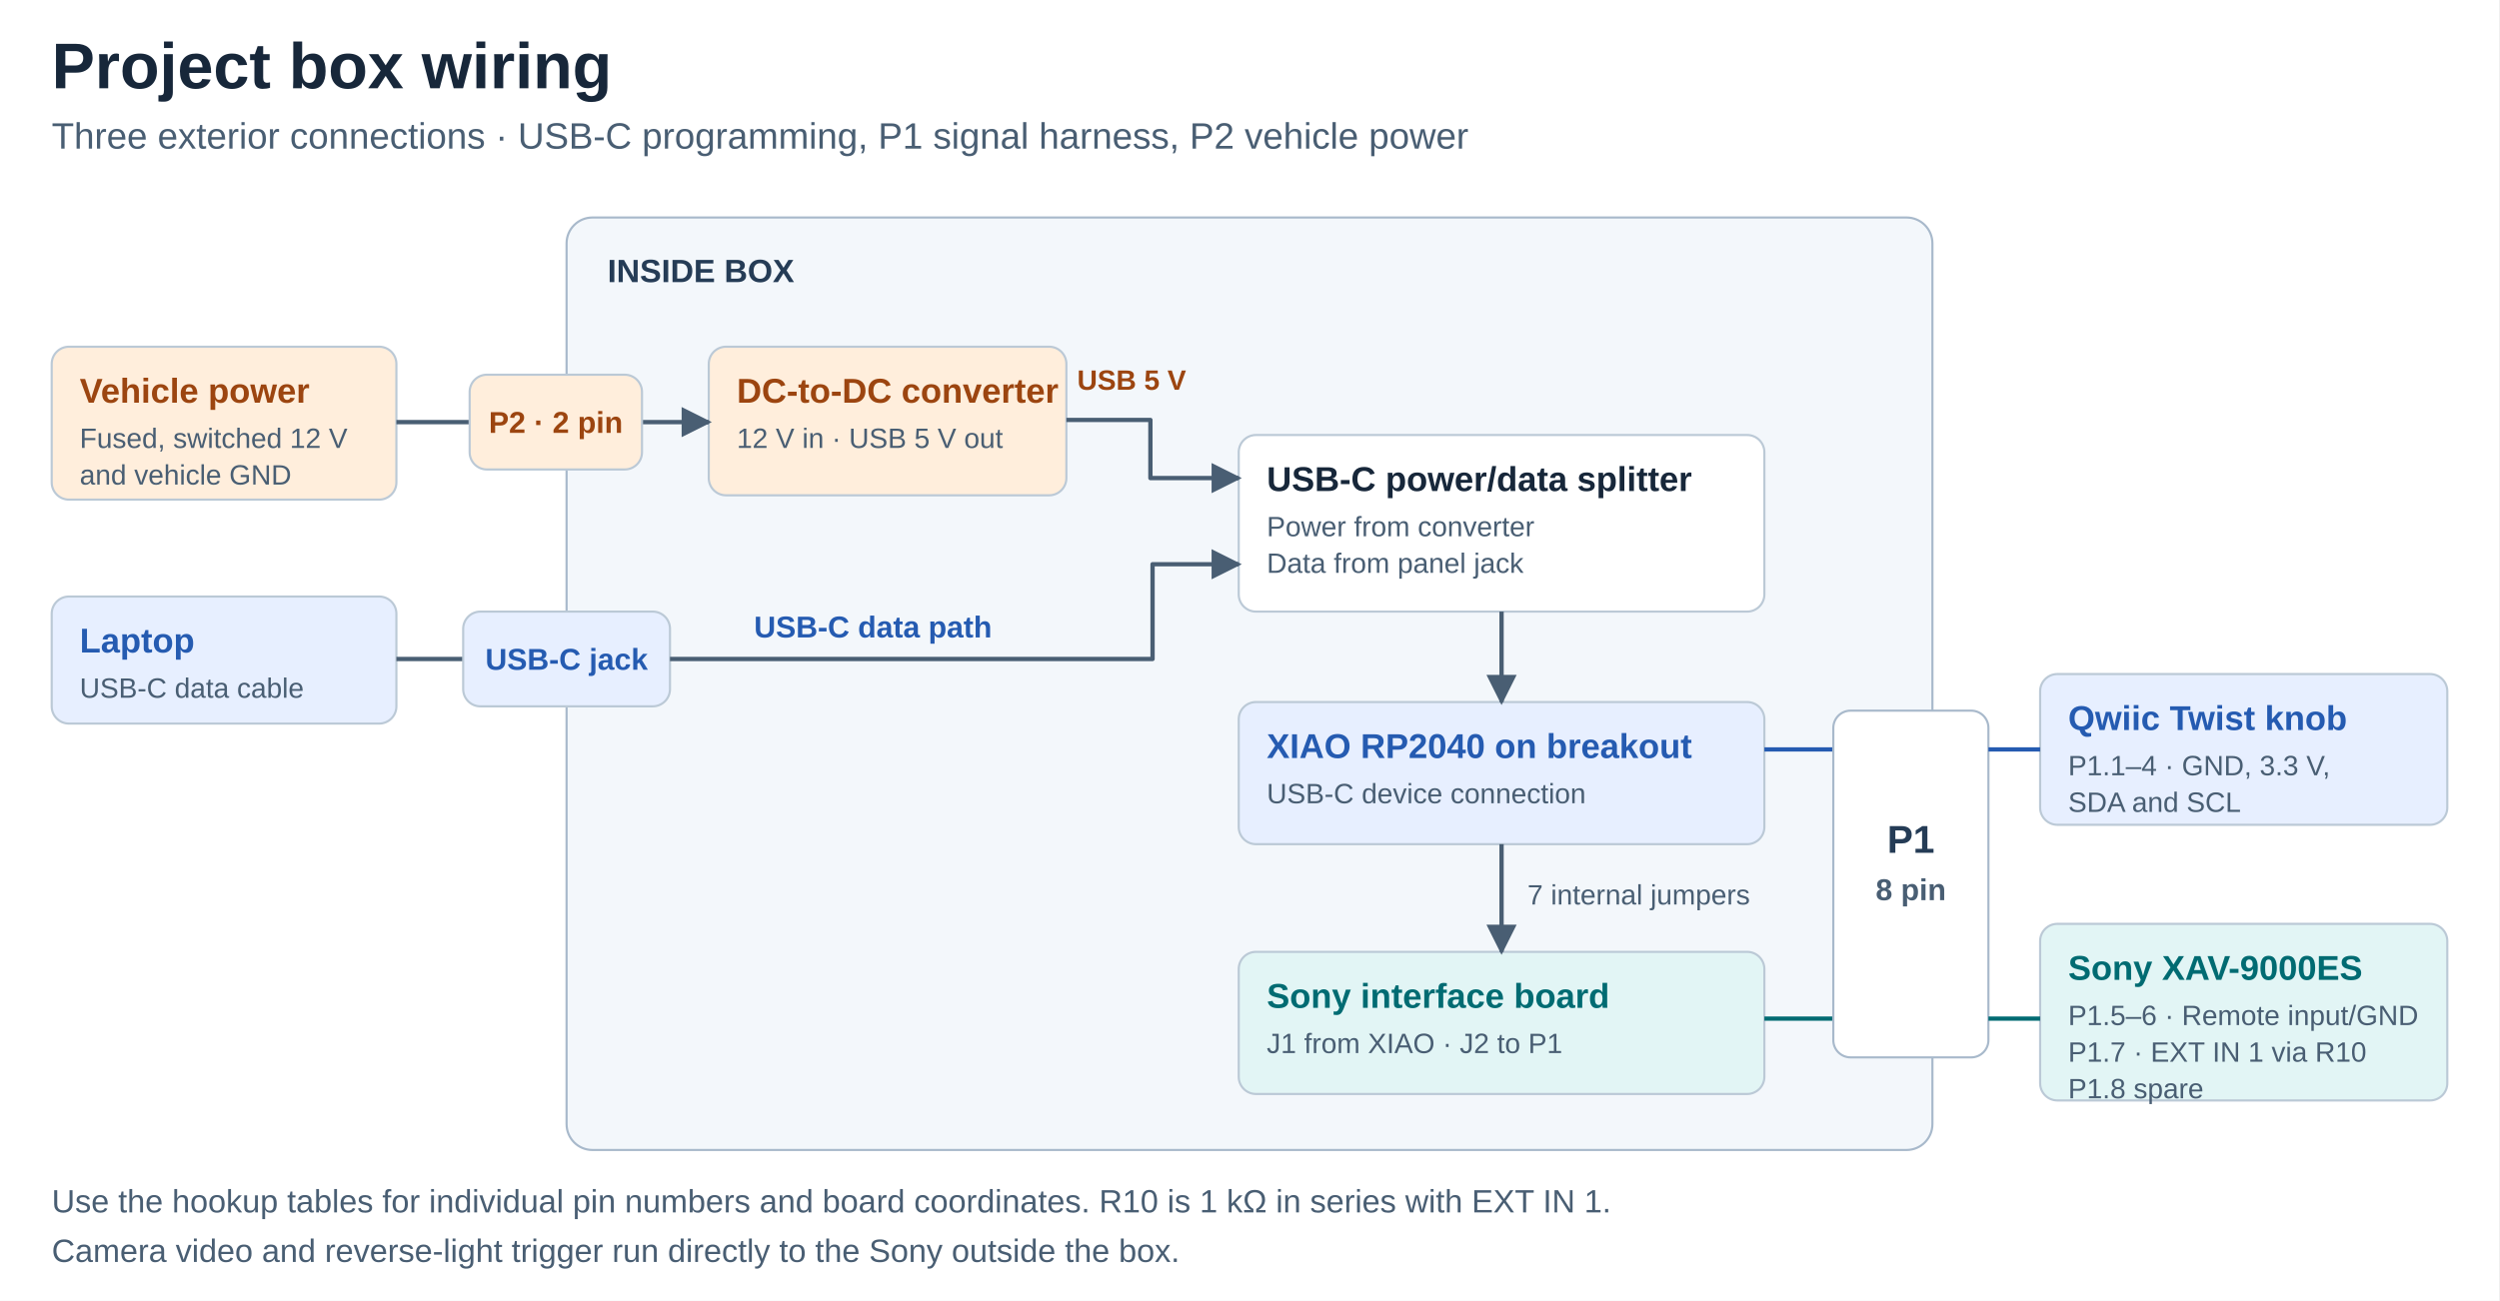
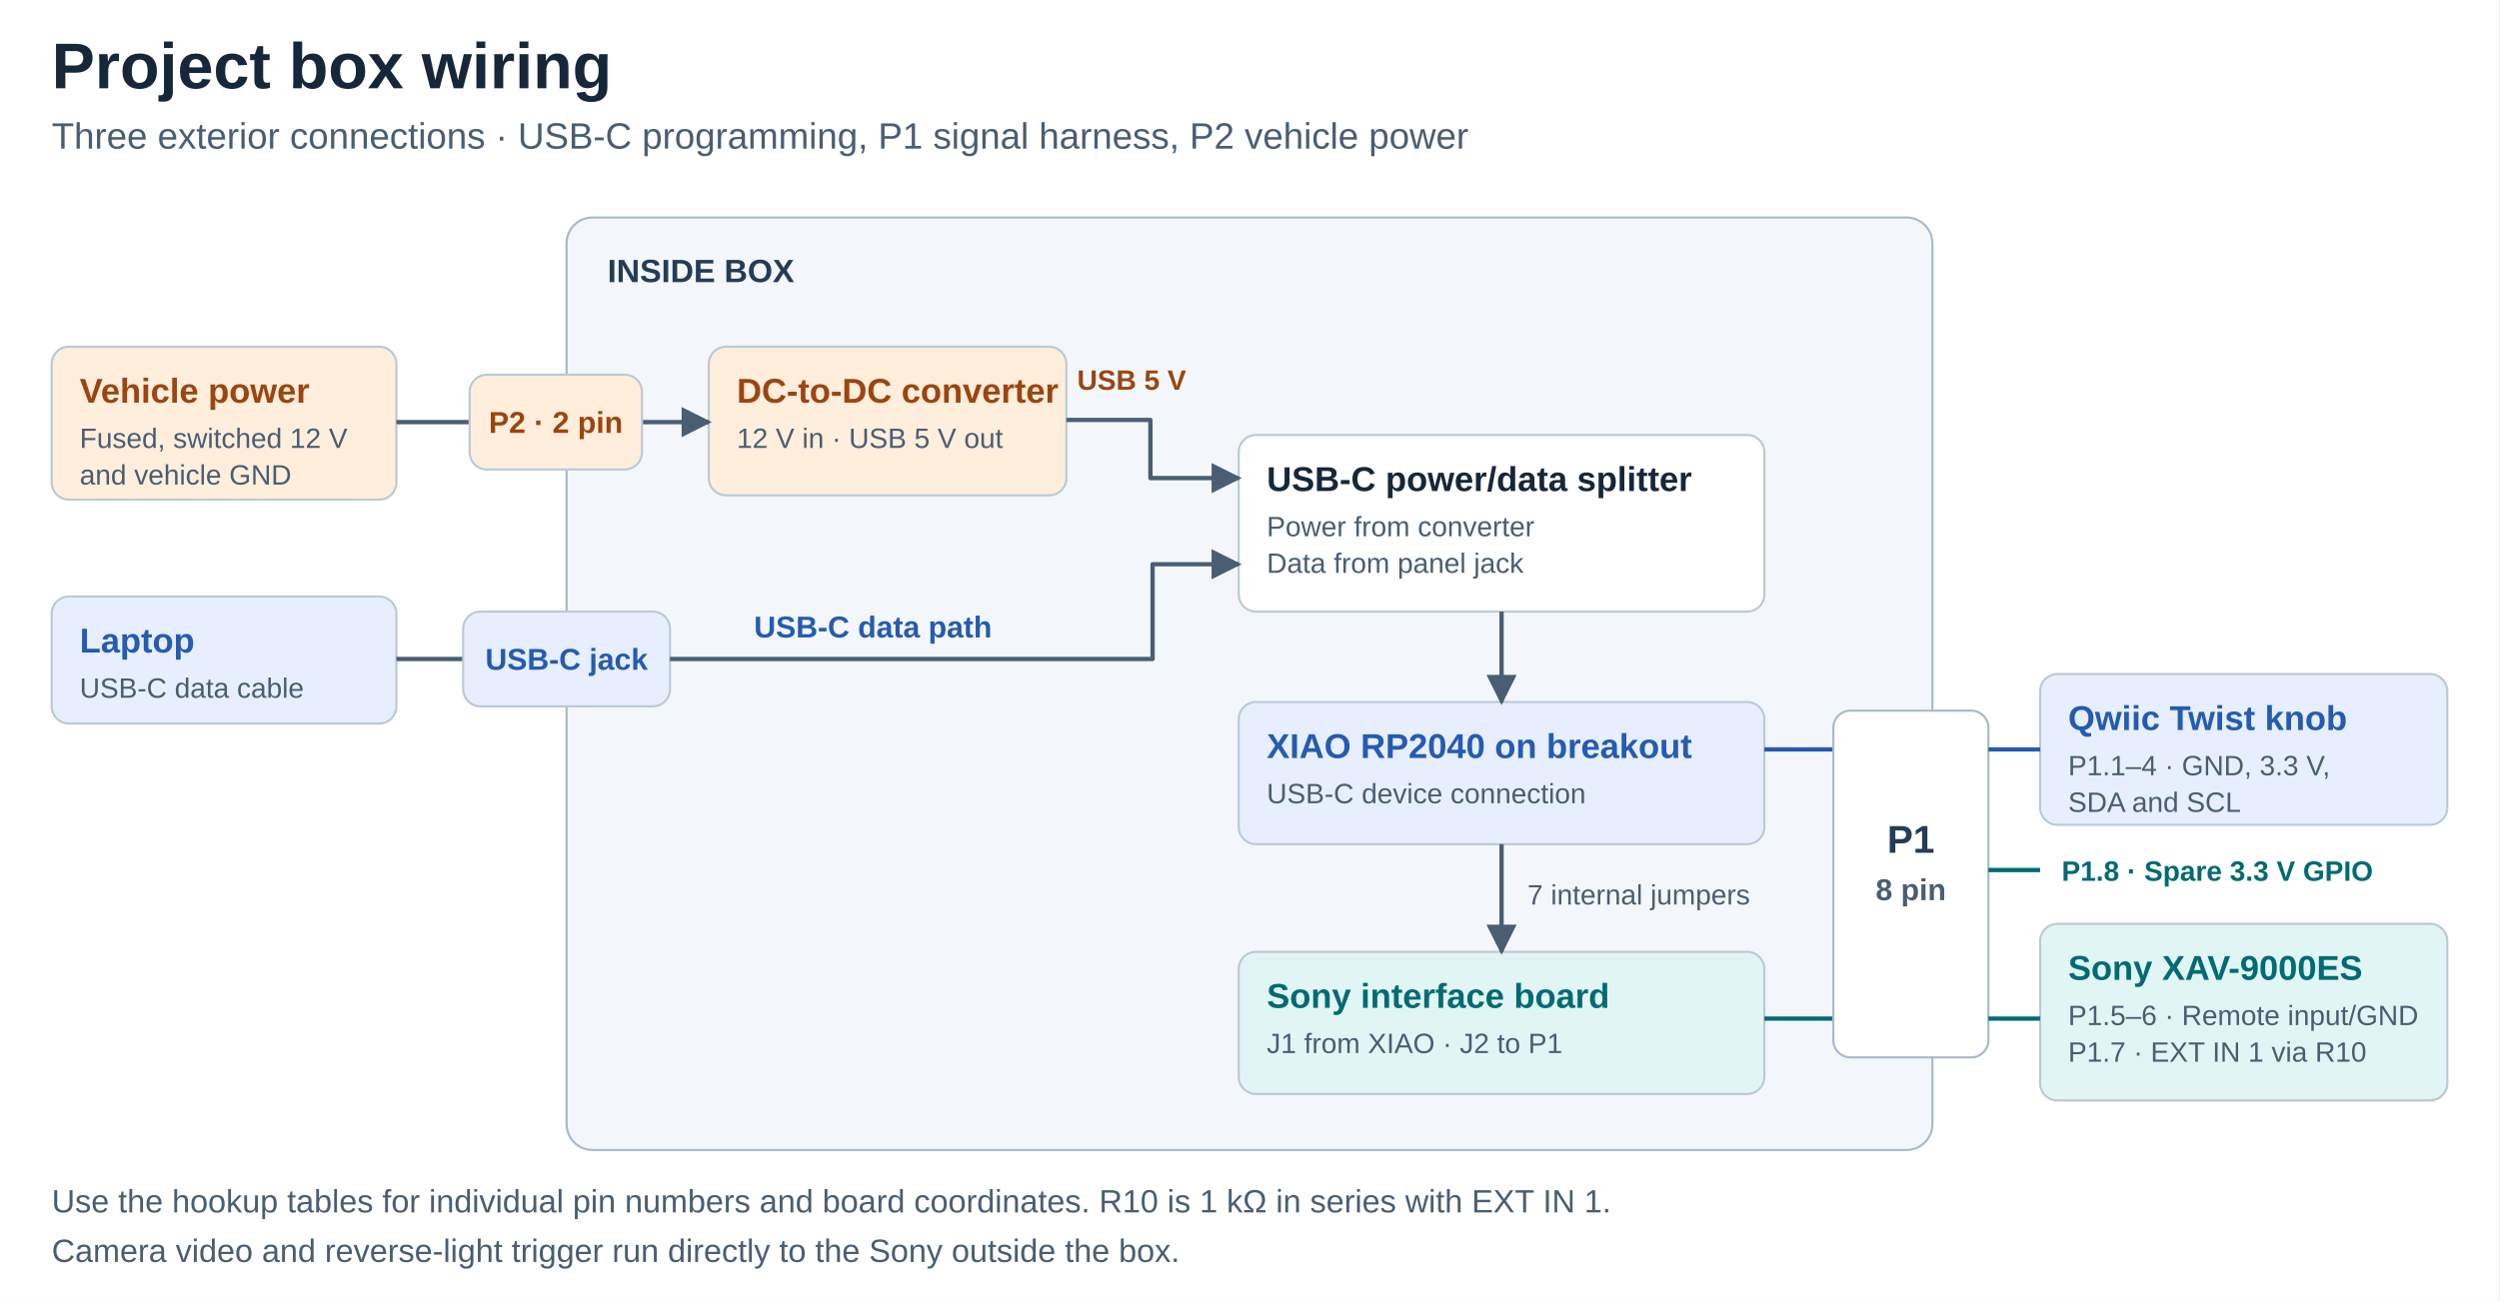
<svg xmlns="http://www.w3.org/2000/svg" viewBox="0 0 1160 604" width="1160" height="604" role="img" aria-labelledby="title desc">
  <defs>
    <marker id="arrow" viewBox="0 0 10 10" refX="9" refY="5" markerWidth="7" markerHeight="7" orient="auto">
      <path d="M0 0L10 5L0 10Z" fill="#495e73" />
    </marker>
  </defs>
  <rect x="0" y="0" width="1160" height="604" rx="0" fill="#ffffff" stroke="none" />
  <text x="24" y="41" fill="#17273a" font-family="Arial, sans-serif" font-size="30" font-weight="700" text-anchor="start">Project box wiring</text>
  <text x="24" y="69" fill="#495e73" font-family="Arial, sans-serif" font-size="17" font-weight="400" text-anchor="start">Three exterior connections · USB-C programming, P1 signal harness, P2 vehicle power</text>
  <rect x="263" y="101" width="634" height="433" rx="12" fill="#f3f7fb" stroke="#a8b9cb" />
  <text x="282" y="131" fill="#253c56" font-family="Arial, sans-serif" font-size="15" font-weight="700" text-anchor="start">INSIDE BOX</text>
  <rect x="24" y="161" width="160" height="71" rx="8" fill="#ffeedc" stroke="#bbc9d6" />
  <text x="37" y="187" fill="#9c4510" font-family="Arial, sans-serif" font-size="16" font-weight="700" text-anchor="start">Vehicle power</text>
  <text x="37" y="208" fill="#495e73" font-family="Arial, sans-serif" font-size="13" font-weight="400" text-anchor="start">Fused, switched 12 V</text>
  <text x="37" y="225" fill="#495e73" font-family="Arial, sans-serif" font-size="13" font-weight="400" text-anchor="start">and vehicle GND</text>
  <rect x="24" y="277" width="160" height="59" rx="8" fill="#e7efff" stroke="#bbc9d6" />
  <text x="37" y="303" fill="#255bb1" font-family="Arial, sans-serif" font-size="16" font-weight="700" text-anchor="start">Laptop</text>
  <text x="37" y="324" fill="#495e73" font-family="Arial, sans-serif" font-size="13" font-weight="400" text-anchor="start">USB-C data cable</text>
  <rect x="329" y="161" width="166" height="69" rx="8" fill="#ffeedc" stroke="#bbc9d6" />
  <text x="342" y="187" fill="#9c4510" font-family="Arial, sans-serif" font-size="16" font-weight="700" text-anchor="start">DC-to-DC converter</text>
  <text x="342" y="208" fill="#495e73" font-family="Arial, sans-serif" font-size="13" font-weight="400" text-anchor="start">12 V in · USB 5 V out</text>
  <rect x="575" y="202" width="244" height="82" rx="8" fill="#ffffff" stroke="#bbc9d6" />
  <text x="588" y="228" fill="#17273a" font-family="Arial, sans-serif" font-size="16" font-weight="700" text-anchor="start">USB-C power/data splitter</text>
  <text x="588" y="249" fill="#495e73" font-family="Arial, sans-serif" font-size="13" font-weight="400" text-anchor="start">Power from converter</text>
  <text x="588" y="266" fill="#495e73" font-family="Arial, sans-serif" font-size="13" font-weight="400" text-anchor="start">Data from panel jack</text>
  <rect x="575" y="326" width="244" height="66" rx="8" fill="#e7efff" stroke="#bbc9d6" />
  <text x="588" y="352" fill="#255bb1" font-family="Arial, sans-serif" font-size="16" font-weight="700" text-anchor="start">XIAO RP2040 on breakout</text>
  <text x="588" y="373" fill="#495e73" font-family="Arial, sans-serif" font-size="13" font-weight="400" text-anchor="start">USB-C device connection</text>
  <rect x="575" y="442" width="244" height="66" rx="8" fill="#e2f5f5" stroke="#bbc9d6" />
  <text x="588" y="468" fill="#006b72" font-family="Arial, sans-serif" font-size="16" font-weight="700" text-anchor="start">Sony interface board</text>
  <text x="588" y="489" fill="#495e73" font-family="Arial, sans-serif" font-size="13" font-weight="400" text-anchor="start">J1 from XIAO · J2 to P1</text>
  <rect x="947" y="313" width="189" height="70" rx="8" fill="#e7efff" stroke="#bbc9d6" />
  <text x="960" y="339" fill="#255bb1" font-family="Arial, sans-serif" font-size="16" font-weight="700" text-anchor="start">Qwiic Twist knob</text>
  <text x="960" y="360" fill="#495e73" font-family="Arial, sans-serif" font-size="13" font-weight="400" text-anchor="start">P1.1–4 · GND, 3.3 V,</text>
  <text x="960" y="377" fill="#495e73" font-family="Arial, sans-serif" font-size="13" font-weight="400" text-anchor="start">SDA and SCL</text>
  <rect x="947" y="429" width="189" height="82" rx="8" fill="#e2f5f5" stroke="#bbc9d6" />
  <text x="960" y="455" fill="#006b72" font-family="Arial, sans-serif" font-size="16" font-weight="700" text-anchor="start">Sony XAV-9000ES</text>
  <text x="960" y="476" fill="#495e73" font-family="Arial, sans-serif" font-size="13" font-weight="400" text-anchor="start">P1.5–6 · Remote input/GND</text>
  <text x="960" y="493" fill="#495e73" font-family="Arial, sans-serif" font-size="13" font-weight="400" text-anchor="start">P1.7 · EXT IN 1 via R10</text>
-   <text x="960" y="510" fill="#495e73" font-family="Arial, sans-serif" font-size="13" font-weight="400" text-anchor="start">P1.8 spare</text>
  <polyline points="184,196 218,196" fill="none" stroke="#495e73" stroke-width="2" stroke-linejoin="round" />
  <polyline points="298,196 329,196" fill="none" stroke="#495e73" stroke-width="2" stroke-linejoin="round" marker-end="url(#arrow)" />
  <rect x="218" y="174" width="80" height="44" rx="8" fill="#ffeedc" stroke="#bbc9d6" />
  <text x="258" y="201" fill="#9c4510" font-family="Arial, sans-serif" font-size="14" font-weight="700" text-anchor="middle">P2 · 2 pin</text>
  <polyline points="495,195 534,195 534,222 575,222" fill="none" stroke="#495e73" stroke-width="2" stroke-linejoin="round" marker-end="url(#arrow)" />
  <text x="500" y="181" fill="#9c4510" font-family="Arial, sans-serif" font-size="13" font-weight="700" text-anchor="start">USB 5 V</text>
  <polyline points="184,306 215,306" fill="none" stroke="#495e73" stroke-width="2" stroke-linejoin="round" />
  <rect x="215" y="284" width="96" height="44" rx="8" fill="#e7efff" stroke="#bbc9d6" />
  <text x="263" y="311" fill="#255bb1" font-family="Arial, sans-serif" font-size="14" font-weight="700" text-anchor="middle">USB-C jack</text>
  <polyline points="311,306 535,306 535,262 575,262" fill="none" stroke="#495e73" stroke-width="2" stroke-linejoin="round" marker-end="url(#arrow)" />
  <text x="350" y="296" fill="#255bb1" font-family="Arial, sans-serif" font-size="14" font-weight="700" text-anchor="start">USB-C data path</text>
  <polyline points="697,284 697,326" fill="none" stroke="#495e73" stroke-width="2" stroke-linejoin="round" marker-end="url(#arrow)" />
  <polyline points="697,392 697,442" fill="none" stroke="#495e73" stroke-width="2" stroke-linejoin="round" marker-end="url(#arrow)" />
  <text x="709" y="420" fill="#495e73" font-family="Arial, sans-serif" font-size="13" font-weight="400" text-anchor="start">7 internal jumpers</text>
  <polyline points="819,348 851,348" fill="none" stroke="#255bb1" stroke-width="2" stroke-linejoin="round" />
  <polyline points="819,473 851,473" fill="none" stroke="#006b72" stroke-width="2" stroke-linejoin="round" />
  <rect x="851" y="330" width="72" height="161" rx="8" fill="#ffffff" stroke="#a8b9cb" />
  <text x="887" y="396" fill="#253c56" font-family="Arial, sans-serif" font-size="18" font-weight="700" text-anchor="middle">P1</text>
  <text x="887" y="418" fill="#495e73" font-family="Arial, sans-serif" font-size="14" font-weight="600" text-anchor="middle">8 pin</text>
  <polyline points="923,348 947,348" fill="none" stroke="#255bb1" stroke-width="2" stroke-linejoin="round" />
  <polyline points="923,473 947,473" fill="none" stroke="#006b72" stroke-width="2" stroke-linejoin="round" />
+   <polyline points="923,404 947,404" fill="none" stroke="#006b72" stroke-width="2" stroke-linejoin="round" />
+   <text x="957" y="409" fill="#006b72" font-family="Arial, sans-serif" font-size="13" font-weight="700">P1.8 · Spare 3.3 V GPIO</text>
  <text x="24" y="563" fill="#495e73" font-family="Arial, sans-serif" font-size="15" font-weight="400" text-anchor="start">Use the hookup tables for individual pin numbers and board coordinates. R10 is 1 kΩ in series with EXT IN 1.</text>
  <text x="24" y="586" fill="#495e73" font-family="Arial, sans-serif" font-size="15" font-weight="400" text-anchor="start">Camera video and reverse-light trigger run directly to the Sony outside the box.</text>
</svg>
